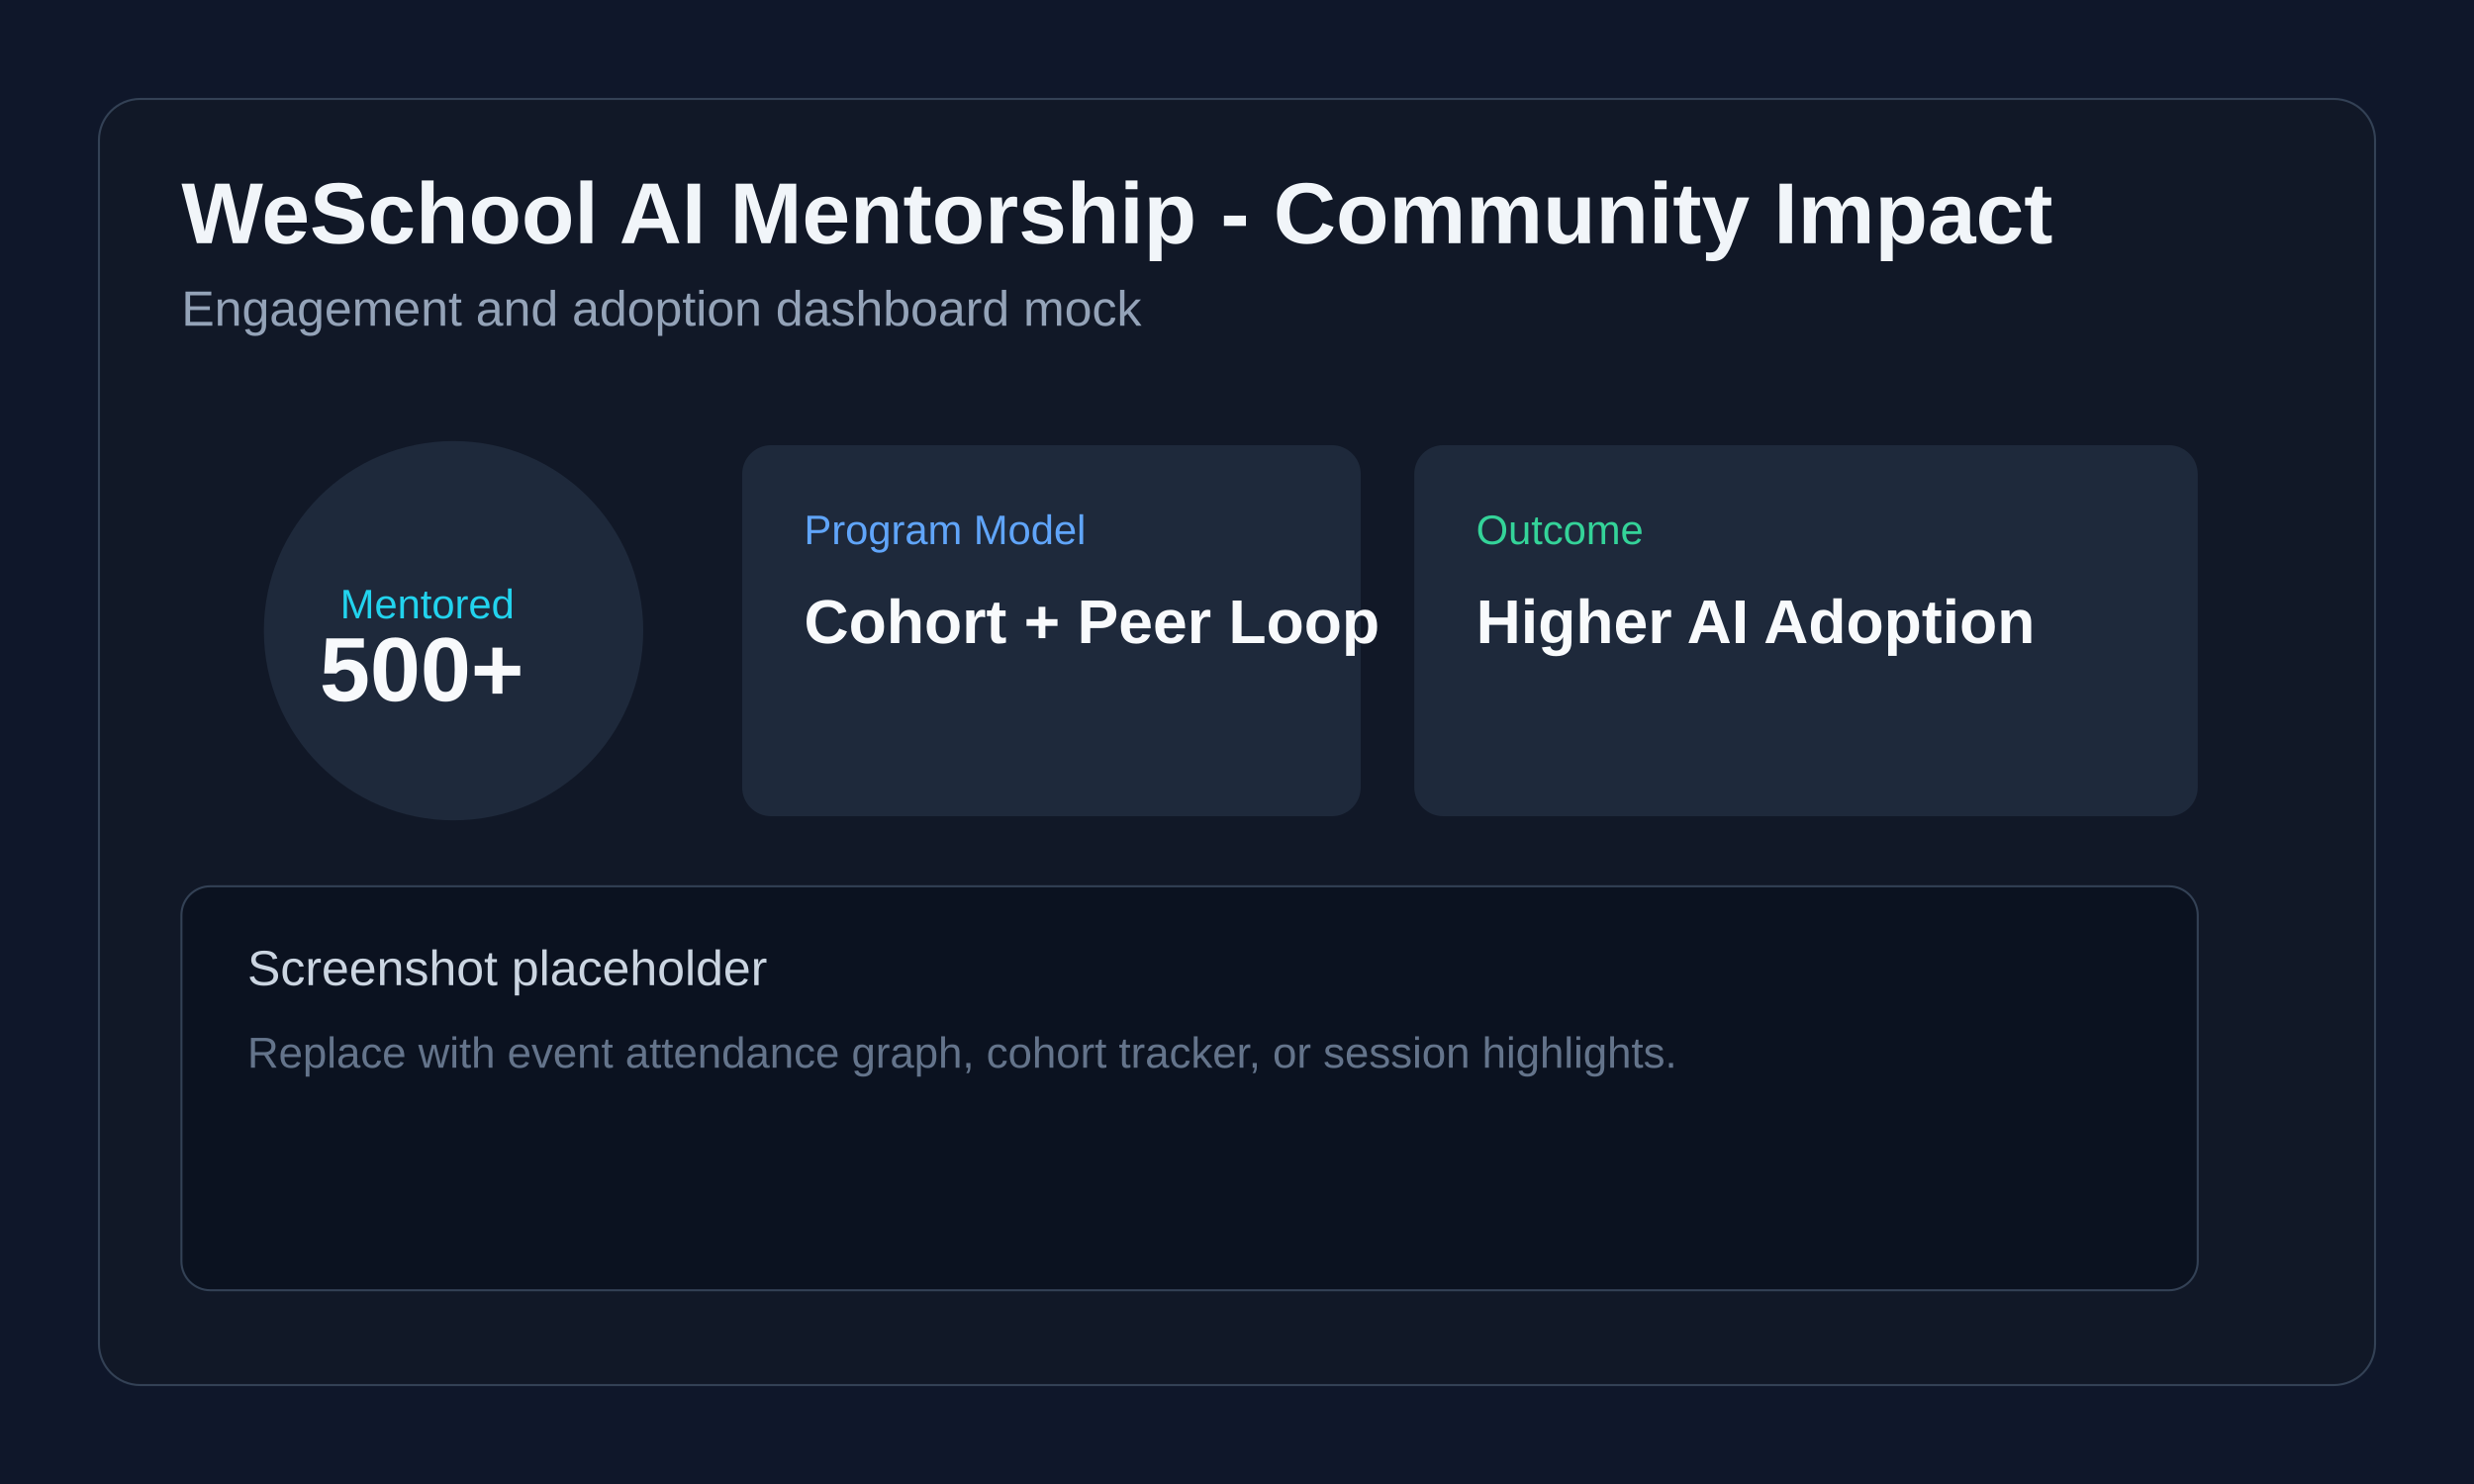
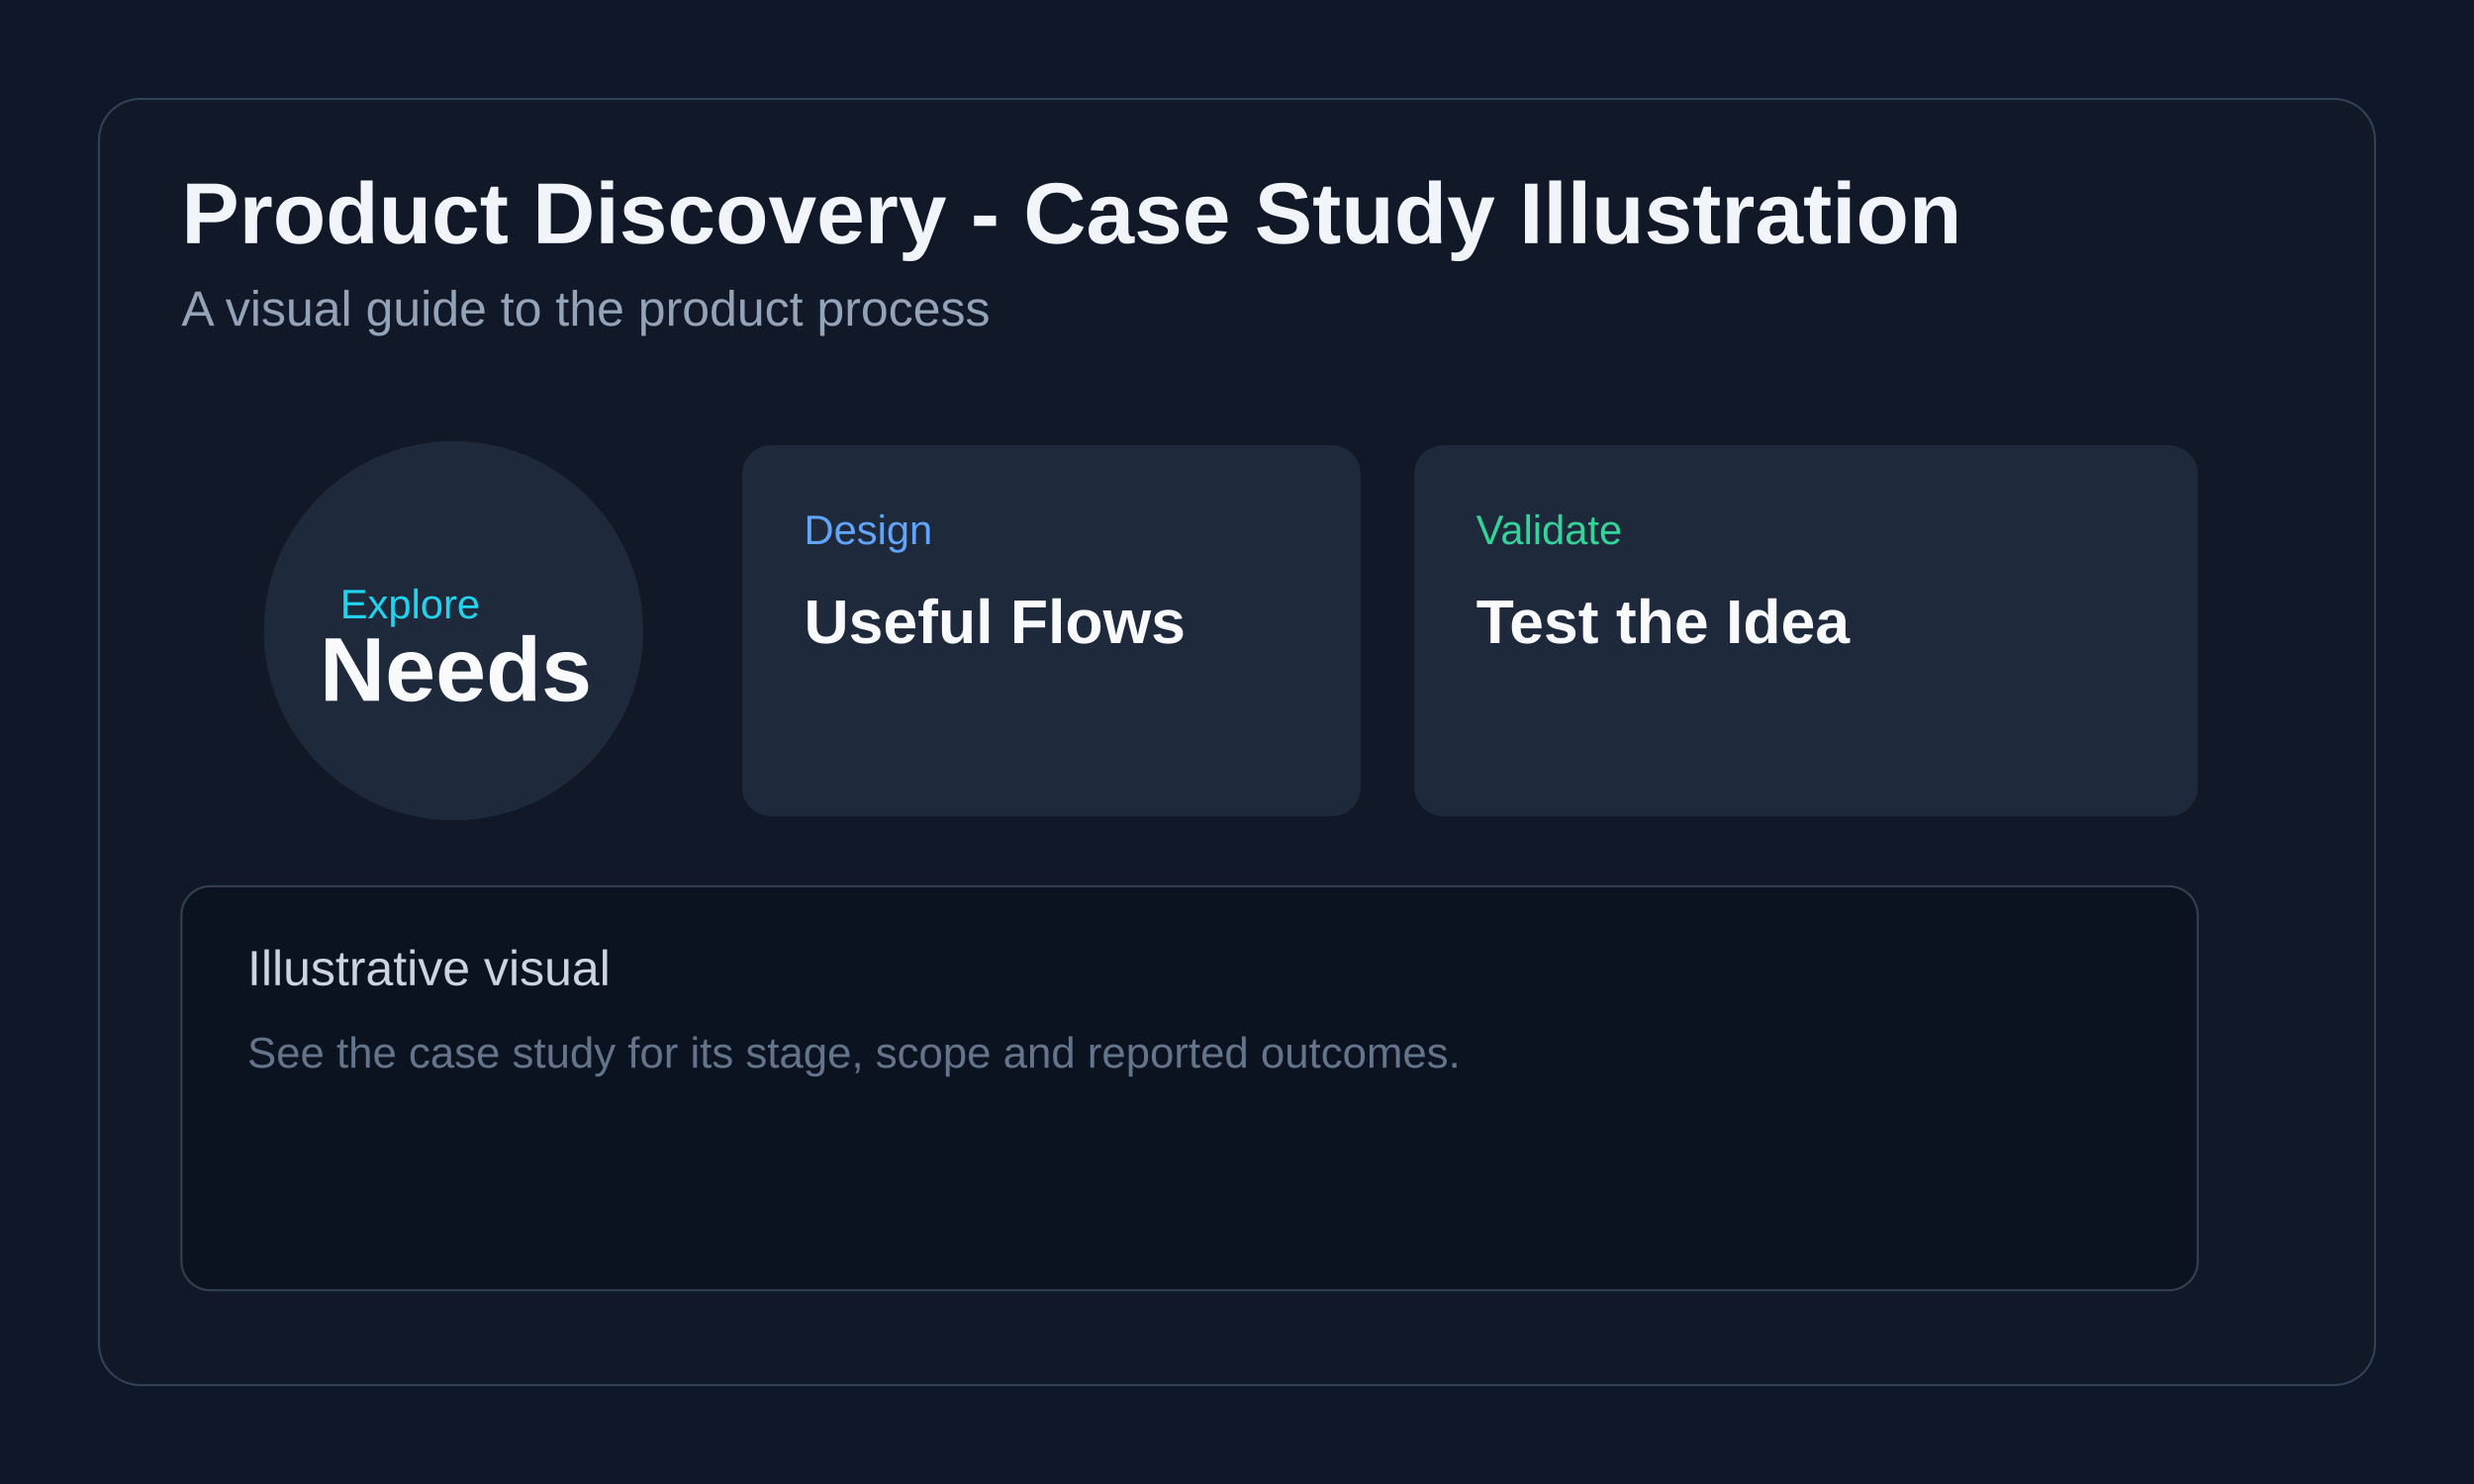
<svg xmlns="http://www.w3.org/2000/svg" width="1200" height="720" viewBox="0 0 1200 720" fill="none">
  <rect width="1200" height="720" fill="#0F172A" />
  <rect x="48" y="48" width="1104" height="624" rx="20" fill="#111827" stroke="#334155" />
-   <text x="88" y="118" fill="#F1F5F9" font-size="42" font-family="Arial, sans-serif" font-weight="700">WeSchool AI Mentorship - Community Impact</text>
-   <text x="88" y="158" fill="#94A3B8" font-size="24" font-family="Arial, sans-serif">Engagement and adoption dashboard mock</text>
+   <text x="88" y="118" fill="#F1F5F9" font-size="42" font-family="Arial, sans-serif" font-weight="700">Product Discovery - Case Study Illustration</text>
+   <text x="88" y="158" fill="#94A3B8" font-size="24" font-family="Arial, sans-serif">A visual guide to the product process</text>
  <circle cx="220" cy="306" r="92" fill="#1E293B" />
-   <text x="165" y="300" fill="#22D3EE" font-size="20" font-family="Arial, sans-serif">Mentored</text>
-   <text x="155" y="340" fill="#F8FAFC" font-size="44" font-family="Arial, sans-serif" font-weight="700">500+</text>
+   <text x="165" y="300" fill="#22D3EE" font-size="20" font-family="Arial, sans-serif">Explore</text>
+   <text x="155" y="340" fill="#F8FAFC" font-size="44" font-family="Arial, sans-serif" font-weight="700">Needs</text>
  <rect x="360" y="216" width="300" height="180" rx="14" fill="#1E293B" />
-   <text x="390" y="264" fill="#60A5FA" font-size="20" font-family="Arial, sans-serif">Program Model</text>
-   <text x="390" y="312" fill="#F8FAFC" font-size="30" font-family="Arial, sans-serif" font-weight="700">Cohort + Peer Loop</text>
+   <text x="390" y="264" fill="#60A5FA" font-size="20" font-family="Arial, sans-serif">Design</text>
+   <text x="390" y="312" fill="#F8FAFC" font-size="30" font-family="Arial, sans-serif" font-weight="700">Useful Flows</text>
  <rect x="686" y="216" width="380" height="180" rx="14" fill="#1E293B" />
-   <text x="716" y="264" fill="#34D399" font-size="20" font-family="Arial, sans-serif">Outcome</text>
-   <text x="716" y="312" fill="#F8FAFC" font-size="30" font-family="Arial, sans-serif" font-weight="700">Higher AI Adoption</text>
+   <text x="716" y="264" fill="#34D399" font-size="20" font-family="Arial, sans-serif">Validate</text>
+   <text x="716" y="312" fill="#F8FAFC" font-size="30" font-family="Arial, sans-serif" font-weight="700">Test the Idea</text>
  <rect x="88" y="430" width="978" height="196" rx="14" fill="#0B1220" stroke="#334155" />
-   <text x="120" y="478" fill="#CBD5E1" font-size="24" font-family="Arial, sans-serif">Screenshot placeholder</text>
-   <text x="120" y="518" fill="#64748B" font-size="21" font-family="Arial, sans-serif">Replace with event attendance graph, cohort tracker, or session highlights.</text>
+   <text x="120" y="478" fill="#CBD5E1" font-size="24" font-family="Arial, sans-serif">Illustrative visual</text>
+   <text x="120" y="518" fill="#64748B" font-size="21" font-family="Arial, sans-serif">See the case study for its stage, scope and reported outcomes.</text>
</svg>
